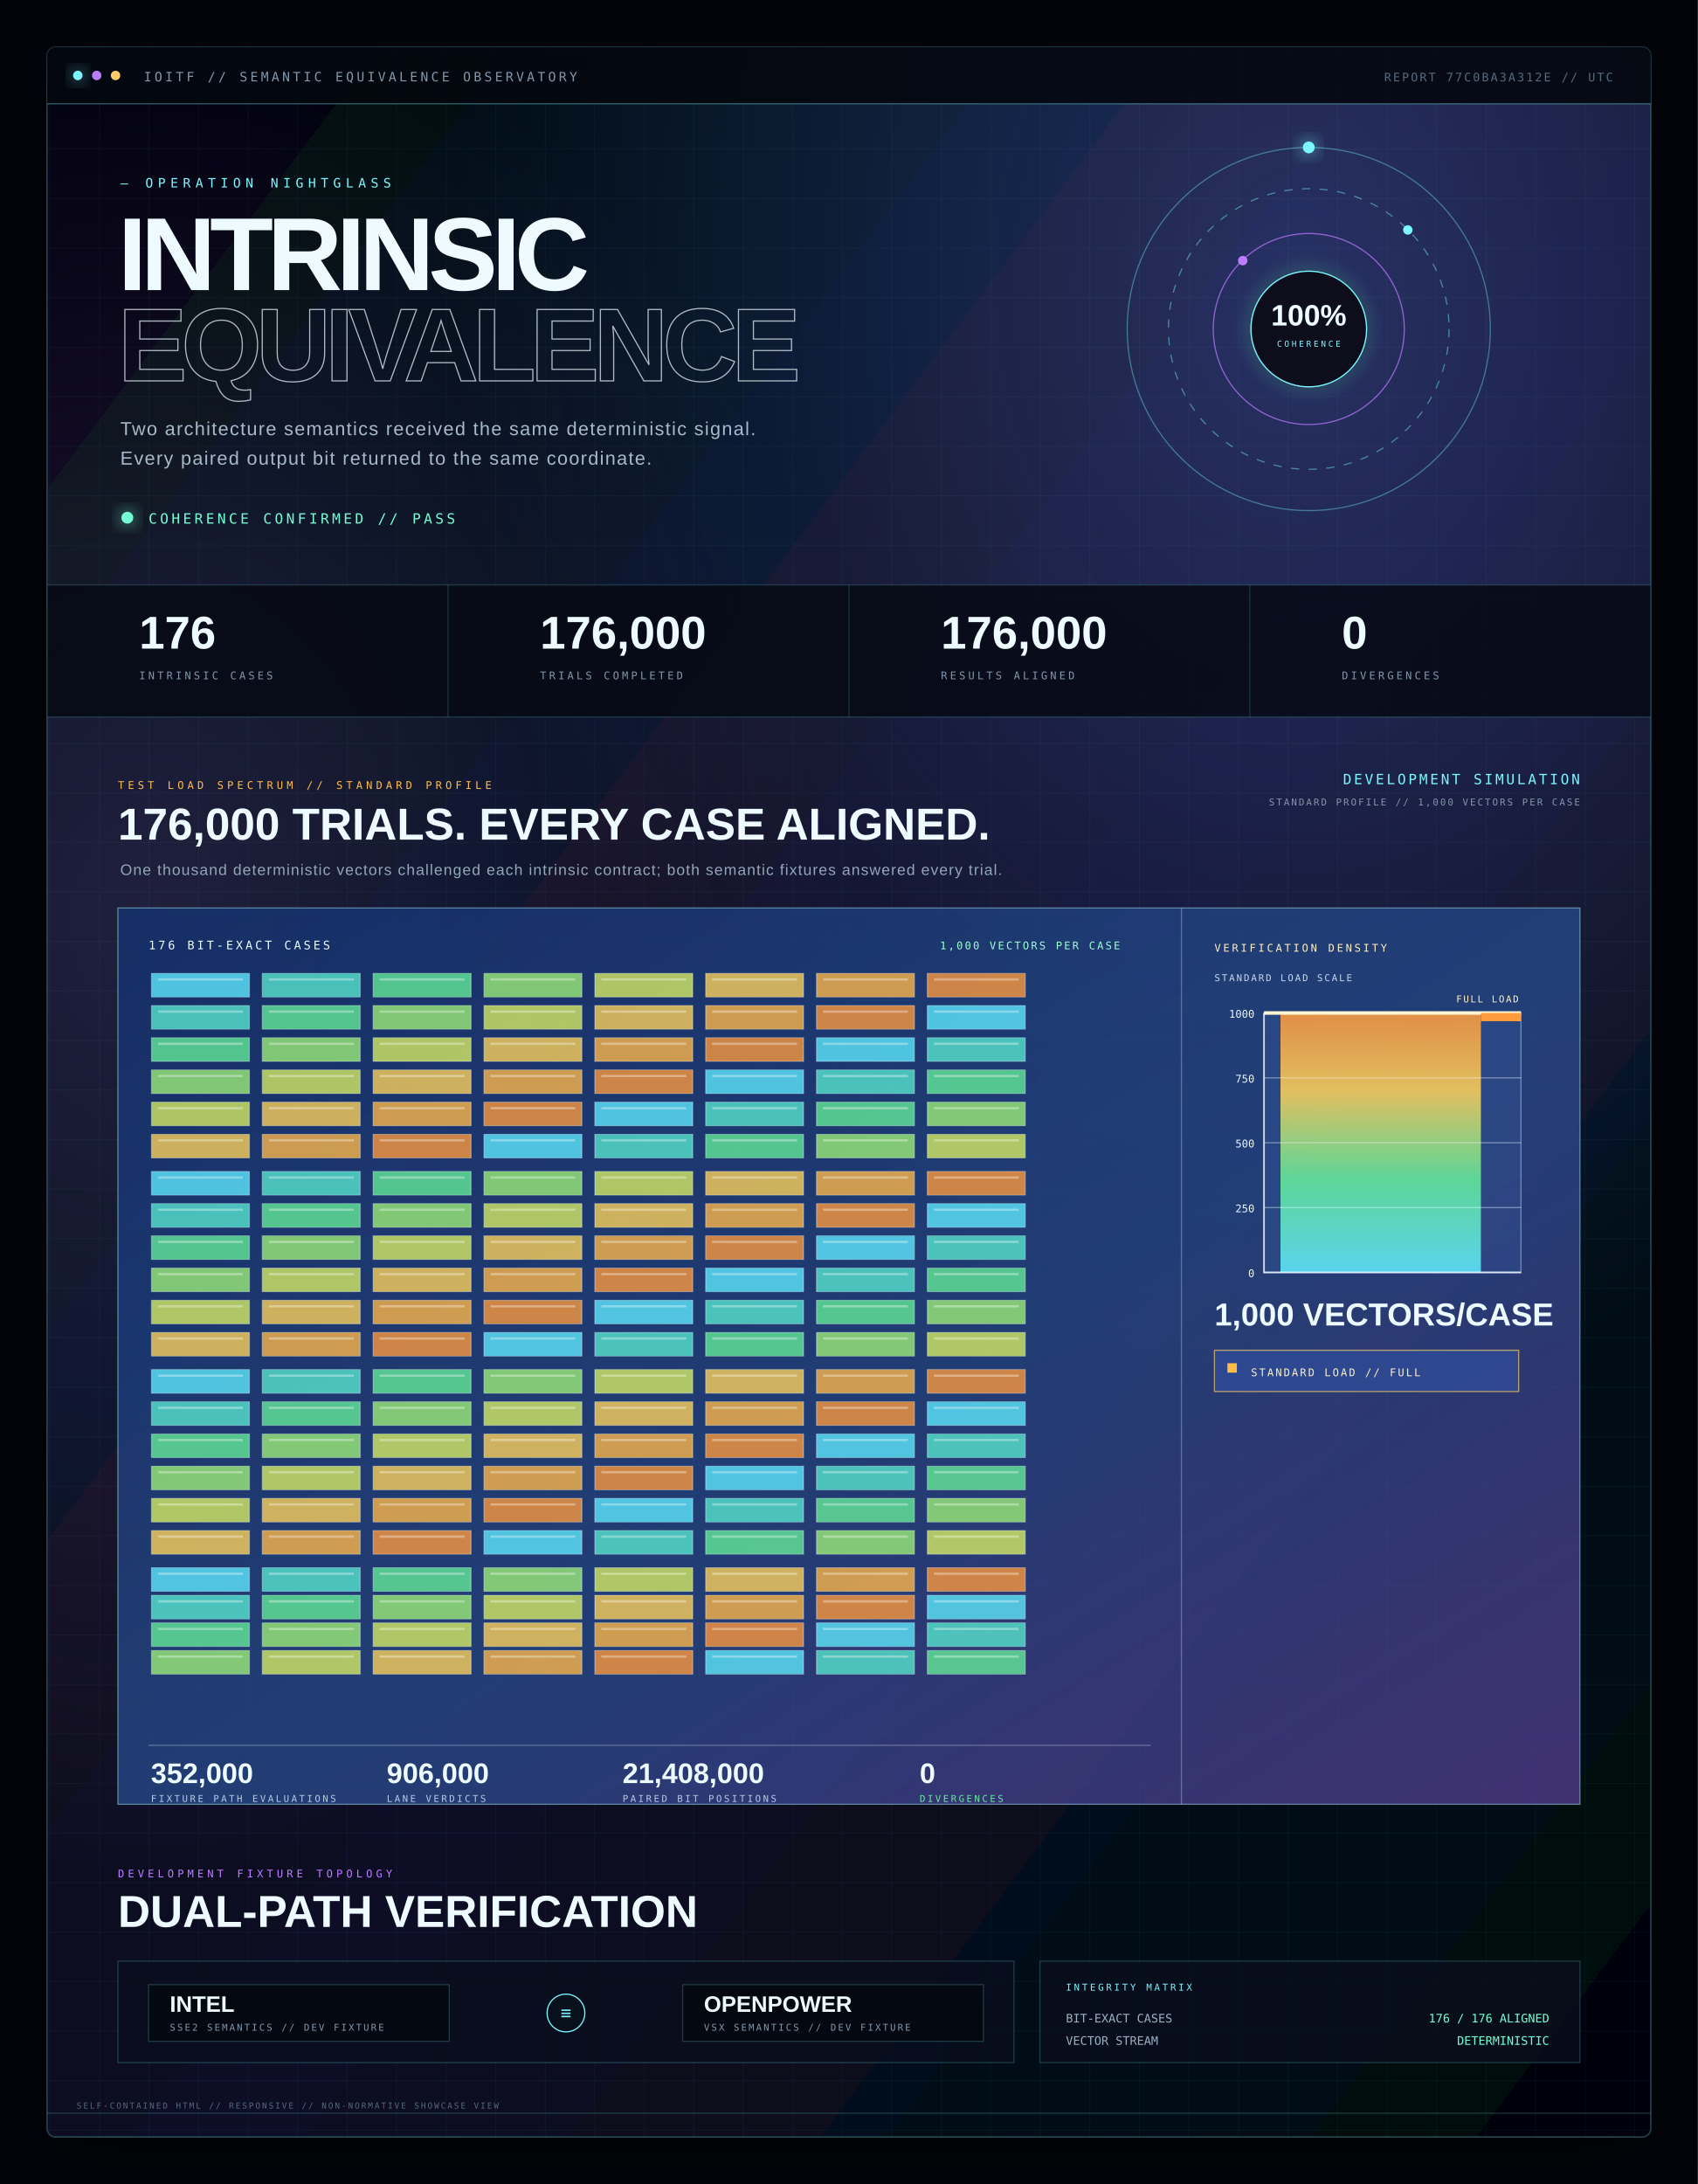
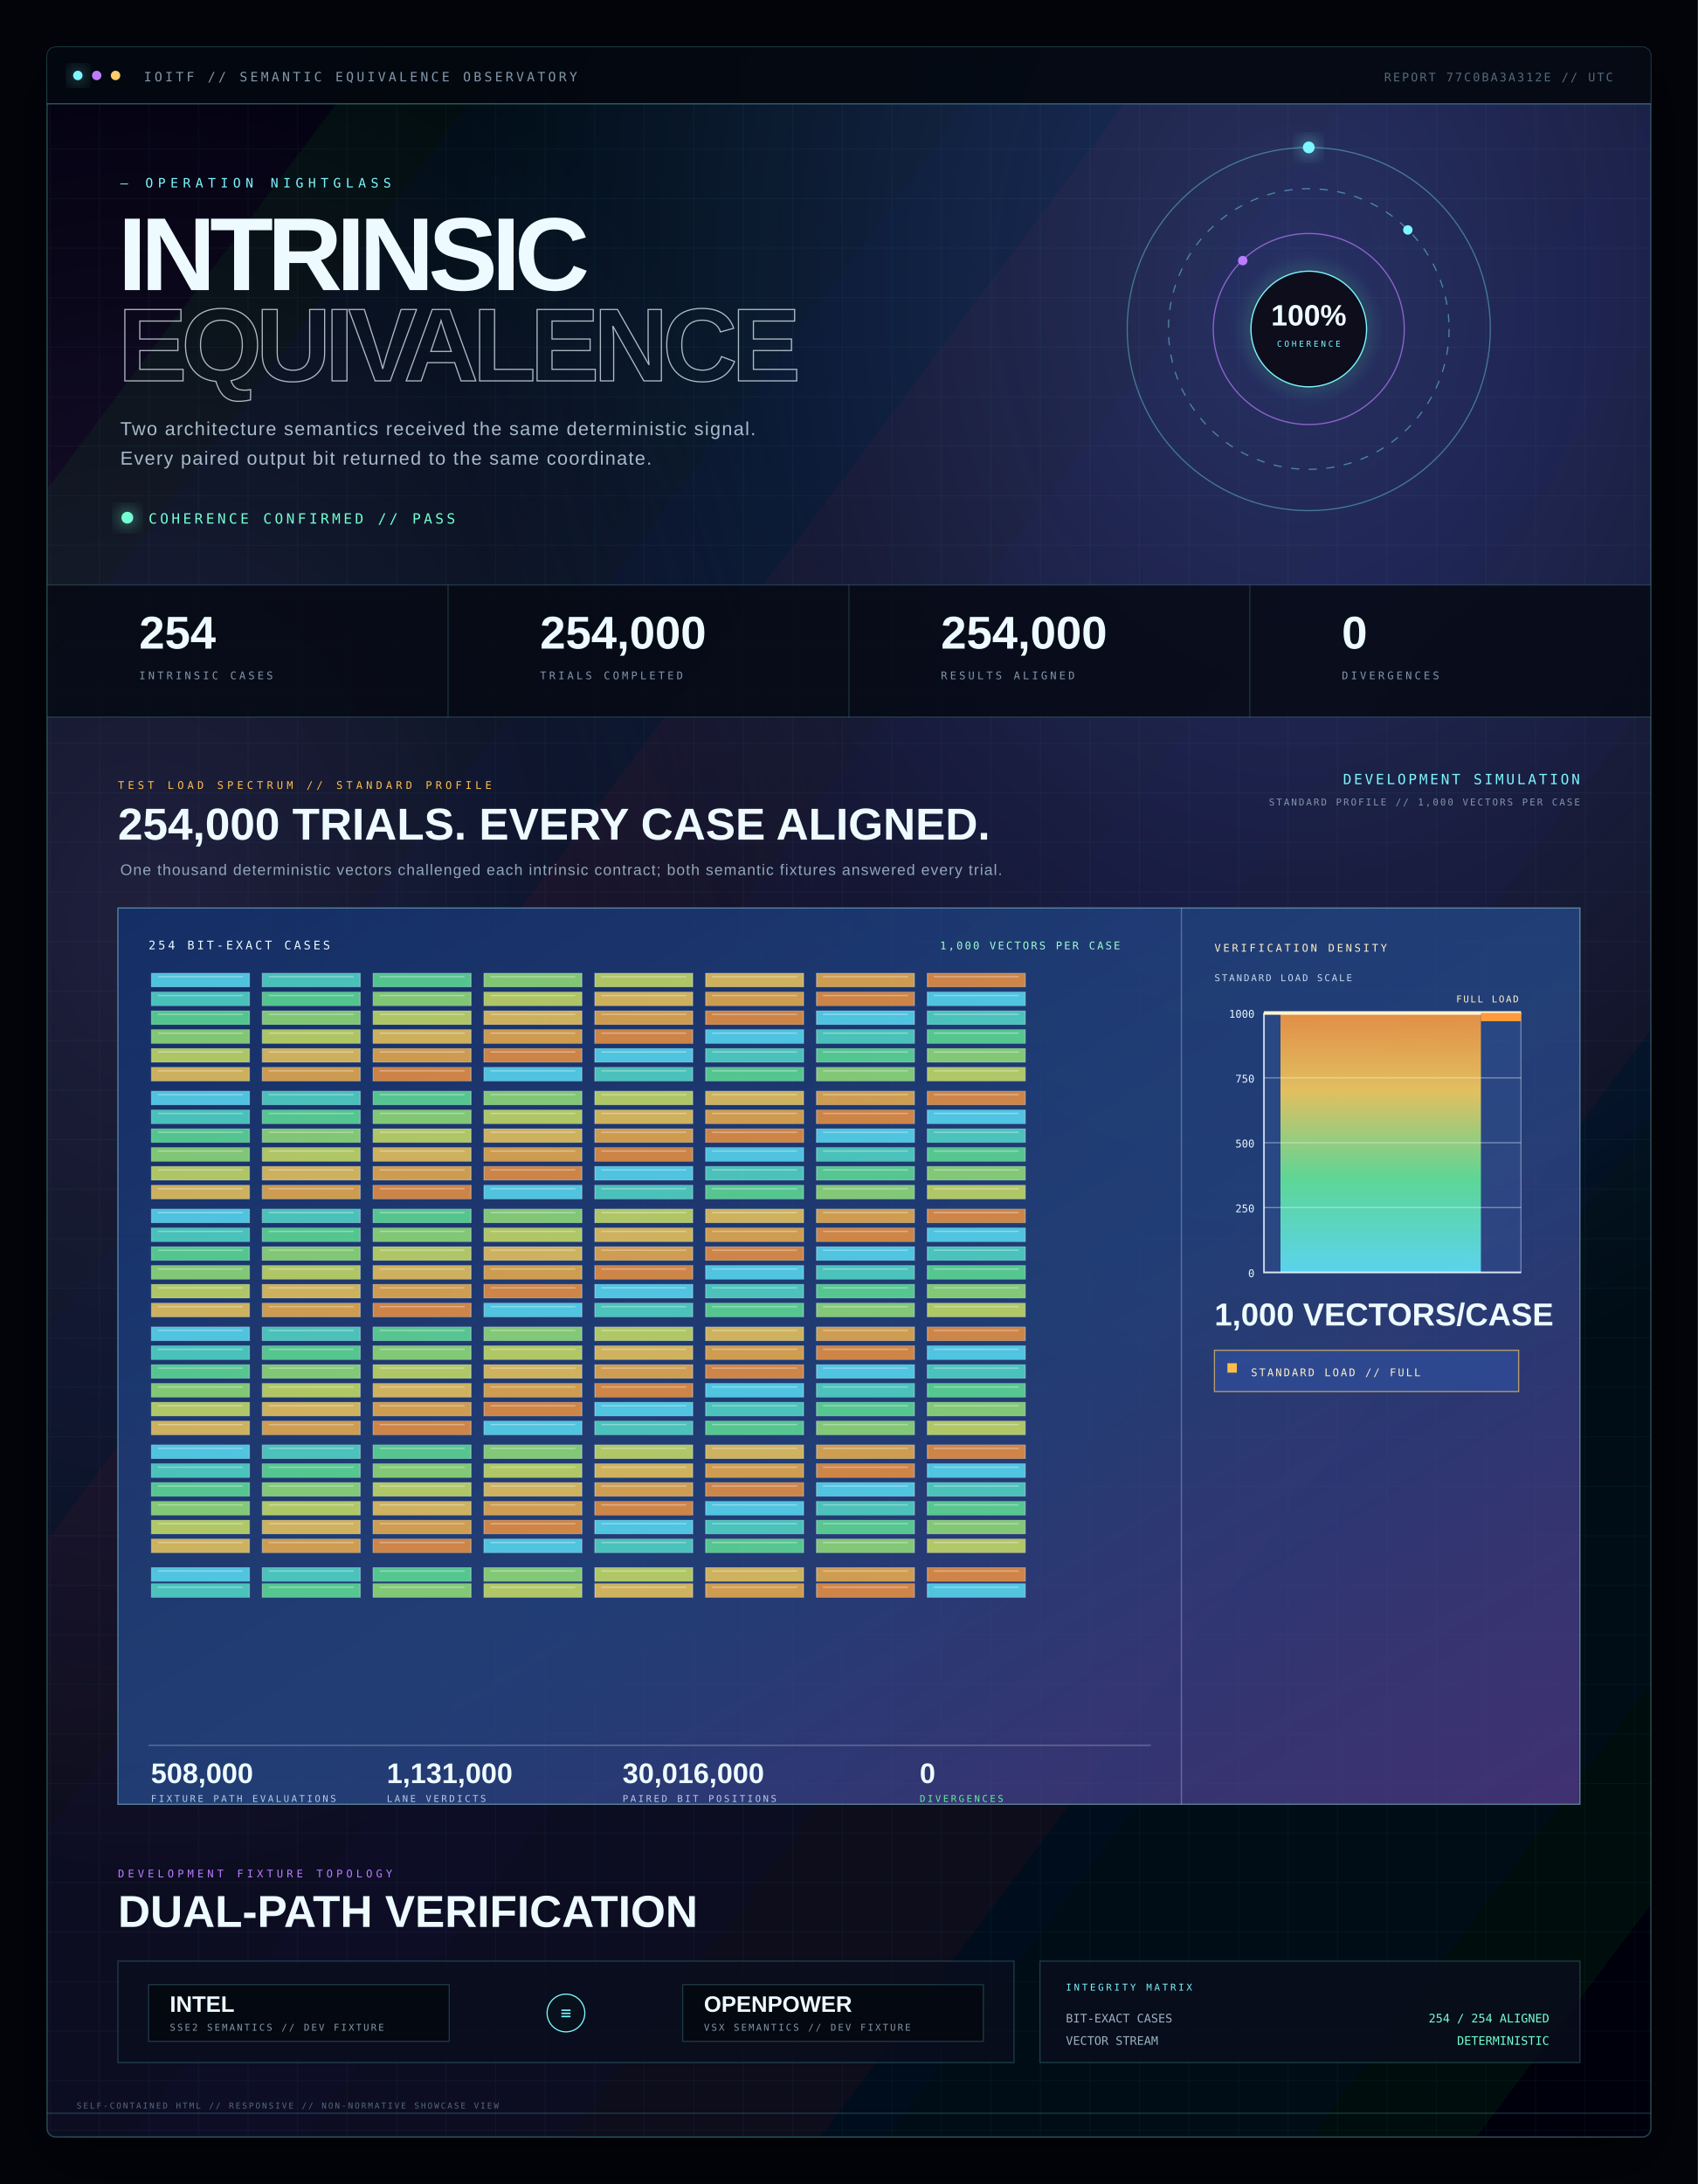
<svg xmlns="http://www.w3.org/2000/svg" width="1440" height="1852" viewBox="0 0 1440 1852" role="img" aria-labelledby="title description">
  <defs>
    <linearGradient id="background" x1="0" y1="0" x2="1" y2="1">
      <stop offset="0" stop-color="#02040a" />
      <stop offset="0.55" stop-color="#091126" />
      <stop offset="1" stop-color="#03050b" />
    </linearGradient>
    <radialGradient id="blue-glow" cx="78%" cy="12%" r="53%">
      <stop offset="0" stop-color="#6685ff" stop-opacity="0.3" />
      <stop offset="1" stop-color="#6685ff" stop-opacity="0" />
    </radialGradient>
    <radialGradient id="violet-glow" cx="6%" cy="42%" r="45%">
      <stop offset="0" stop-color="#bc7cff" stop-opacity="0.17" />
      <stop offset="1" stop-color="#bc7cff" stop-opacity="0" />
    </radialGradient>
    <linearGradient id="beam" x1="0" y1="0" x2="1" y2="0">
      <stop offset="0" stop-color="#6685ff" />
      <stop offset="0.5" stop-color="#7cf7ff" />
      <stop offset="1" stop-color="#bc7cff" />
    </linearGradient>
    <linearGradient id="load-spectrum" x1="0" y1="1" x2="0" y2="0">
      <stop offset="0" stop-color="#62eaff" />
      <stop offset="0.36" stop-color="#65ed9a" />
      <stop offset="0.7" stop-color="#ffd35a" />
      <stop offset="1" stop-color="#ff9a3d" />
    </linearGradient>
    <linearGradient id="load-panel" x1="0" y1="0" x2="1" y2="1">
      <stop offset="0" stop-color="#102b62" stop-opacity="0.88" />
      <stop offset="0.55" stop-color="#234785" stop-opacity="0.76" />
      <stop offset="1" stop-color="#58388d" stop-opacity="0.72" />
    </linearGradient>
    <pattern id="grid" width="42" height="42" patternUnits="userSpaceOnUse">
      <path d="M42 0H0V42" fill="none" stroke="#7cf7ff" stroke-opacity="0.055" />
    </pattern>
    <filter id="cyan-shadow" x="-80%" y="-80%" width="260%" height="260%">
      <feGaussianBlur stdDeviation="7" result="blur" />
      <feMerge>
        <feMergeNode in="blur" />
        <feMergeNode in="SourceGraphic" />
      </feMerge>
    </filter>
    <filter id="soft-shadow" x="-30%" y="-30%" width="160%" height="160%">
      <feDropShadow dx="0" dy="18" stdDeviation="26" flood-color="#000" flood-opacity="0.6" />
    </filter>
    <symbol id="case-tile" viewBox="0 0 84 32">
      <rect x="0.5" y="0.5" width="83" height="31" fill="currentColor" fill-opacity="0.78" stroke="#ecfbff" stroke-opacity="0.36" />
      <rect x="6" y="7" width="72" height="3" fill="#ffffff" fill-opacity="0.34" />
    </symbol>
    <clipPath id="window">
      <rect x="40" y="40" width="1360" height="1772" rx="7" />
    </clipPath>
  </defs>
  <rect width="1440" height="1852" fill="#02040a" />
  <g filter="url(#soft-shadow)">
    <rect x="40" y="40" width="1360" height="1772" rx="7" fill="url(#background)" stroke="#7cf7ff" stroke-opacity="0.24" />
  </g>
  <g clip-path="url(#window)">
    <rect x="40" y="40" width="1360" height="1772" fill="url(#blue-glow)" />
    <rect x="40" y="40" width="1360" height="1772" fill="url(#violet-glow)" />
    <rect x="40" y="40" width="1360" height="1772" fill="url(#grid)" />
    <rect x="40" y="40" width="1360" height="48" fill="#040810" fill-opacity="0.92" />
    <path d="M40 88H1400" stroke="#7cf7ff" stroke-opacity="0.36" />
    <circle cx="66" cy="64" r="4" fill="#7cf7ff" filter="url(#cyan-shadow)" />
    <circle cx="82" cy="64" r="4" fill="#bc7cff" />
    <circle cx="98" cy="64" r="4" fill="#ffcb6b" />
    <text x="122" y="69" fill="#8296aa" font-family="monospace" font-size="11" letter-spacing="2.4">IOITF // SEMANTIC EQUIVALENCE OBSERVATORY</text>
    <text x="1368" y="69" text-anchor="end" fill="#53697d" font-family="monospace" font-size="10" letter-spacing="1.5">REPORT 77C0BA3A312E // UTC</text>
    <text x="102" y="159" fill="#7cf7ff" font-family="monospace" font-size="11" letter-spacing="4">—  OPERATION NIGHTGLASS</text>
    <text x="100" y="246" fill="#edfaff" font-family="Arial, sans-serif" font-size="88" font-weight="800" letter-spacing="-5">INTRINSIC</text>
    <text x="100" y="323" fill="none" stroke="#edfaff" stroke-opacity="0.72" font-family="Arial, sans-serif" font-size="88" font-weight="800" letter-spacing="-5">EQUIVALENCE</text>
    <text x="102" y="369" fill="#a7bacb" font-family="Arial, sans-serif" font-size="16" letter-spacing="1">Two architecture semantics received the same deterministic signal.</text>
    <text x="102" y="394" fill="#a7bacb" font-family="Arial, sans-serif" font-size="16" letter-spacing="1">Every paired output bit returned to the same coordinate.</text>
    <circle cx="108" cy="439" r="5" fill="#73ffd2" filter="url(#cyan-shadow)" />
    <text x="126" y="444" fill="#73ffd2" font-family="monospace" font-size="12" letter-spacing="2.5">COHERENCE CONFIRMED // PASS</text>
    <g transform="translate(1110 279)">
      <circle r="154" fill="none" stroke="#7cf7ff" stroke-opacity="0.38" />
      <circle r="119" fill="none" stroke="#7cf7ff" stroke-opacity="0.45" stroke-dasharray="7 8" />
      <circle r="81" fill="none" stroke="#bc7cff" stroke-opacity="0.7" />
      <circle r="49" fill="#07101c" stroke="#7cf7ff" filter="url(#cyan-shadow)" />
      <circle cy="-154" r="5" fill="#7cf7ff" filter="url(#cyan-shadow)" />
      <circle cx="84" cy="-84" r="4" fill="#7cf7ff" />
      <circle cx="-56" cy="-58" r="4" fill="#bc7cff" />
      <g>
        <text y="-3" text-anchor="middle" fill="#edfaff" font-family="Arial, sans-serif" font-size="25" font-weight="700">100%</text>
        <text y="15" text-anchor="middle" fill="#7cf7ff" font-family="monospace" font-size="7" letter-spacing="2">COHERENCE</text>
      </g>
    </g>
    <g transform="translate(40 496)">
      <rect width="1360" height="112" fill="#060a14" fill-opacity="0.86" stroke="#7cf7ff" stroke-opacity="0.18" />
      <path d="M340 0V112M680 0V112M1020 0V112" stroke="#7cf7ff" stroke-opacity="0.16" />
      <g font-family="Arial, sans-serif">
-         <text x="78" y="54" fill="#edfaff" font-size="39" font-weight="700">176</text>
+         <text x="78" y="54" fill="#edfaff" font-size="39" font-weight="700">254</text>
        <text x="78" y="80" fill="#8296aa" font-family="monospace" font-size="9" letter-spacing="2.3">INTRINSIC CASES</text>
-         <text x="418" y="54" fill="#edfaff" font-size="39" font-weight="700">176,000</text>
+         <text x="418" y="54" fill="#edfaff" font-size="39" font-weight="700">254,000</text>
        <text x="418" y="80" fill="#8296aa" font-family="monospace" font-size="9" letter-spacing="2.3">TRIALS COMPLETED</text>
-         <text x="758" y="54" fill="#edfaff" font-size="39" font-weight="700">176,000</text>
+         <text x="758" y="54" fill="#edfaff" font-size="39" font-weight="700">254,000</text>
        <text x="758" y="80" fill="#8296aa" font-family="monospace" font-size="9" letter-spacing="2.3">RESULTS ALIGNED</text>
        <text x="1098" y="54" fill="#edfaff" font-size="39" font-weight="700">0</text>
        <text x="1098" y="80" fill="#8296aa" font-family="monospace" font-size="9" letter-spacing="2.3">DIVERGENCES</text>
      </g>
    </g>
    <text x="100" y="669" fill="#ffbd4a" font-family="monospace" font-size="9" letter-spacing="3">TEST LOAD SPECTRUM // STANDARD PROFILE</text>
    <text x="1340" y="665" text-anchor="end" fill="#7cf7ff" font-family="monospace" font-size="12" letter-spacing="2">DEVELOPMENT SIMULATION</text>
    <text x="1340" y="683" text-anchor="end" fill="#8296aa" font-family="monospace" font-size="8" letter-spacing="1.5">STANDARD PROFILE // 1,000 VECTORS PER CASE</text>
-     <text x="100" y="712" fill="#edfaff" font-family="Arial, sans-serif" font-size="38" font-weight="750">176,000 TRIALS. EVERY CASE ALIGNED.</text>
+     <text x="100" y="712" fill="#edfaff" font-family="Arial, sans-serif" font-size="38" font-weight="750">254,000 TRIALS. EVERY CASE ALIGNED.</text>
    <text x="102" y="742" fill="#91a7b9" font-family="Arial, sans-serif" font-size="13" letter-spacing="0.8">One thousand deterministic vectors challenged each intrinsic contract; both semantic fixtures answered every trial.</text>
    <g transform="translate(100 770)">
      <rect width="1240" height="760" fill="url(#load-panel)" stroke="#a7efff" stroke-opacity="0.48" />
      <rect x="1" y="1" width="1238" height="758" fill="#6d8dff" fill-opacity="0.045" />
      <path d="M902 0V760" stroke="#d7eaff" stroke-opacity="0.32" />
-       <text x="26" y="35" fill="#ecfbff" font-family="monospace" font-size="10" letter-spacing="2.2">176 BIT-EXACT CASES</text>
+       <text x="26" y="35" fill="#ecfbff" font-family="monospace" font-size="10" letter-spacing="2.2">254 BIT-EXACT CASES</text>
      <text x="850" y="35" text-anchor="end" fill="#9fffd2" font-family="monospace" font-size="9" letter-spacing="1.6">1,000 VECTORS PER CASE</text>
-       <g id="case-grid-half" transform="translate(28 55) scale(1 0.65)">
+       <g id="case-grid-half" transform="translate(28 55) scale(1 0.38)">
        <use href="#case-tile" color="#5eeaff" x="0" y="0" width="84" height="32" />
        <use href="#case-tile" color="#57e8cf" x="94" y="0" width="84" height="32" />
        <use href="#case-tile" color="#65ed9a" x="188" y="0" width="84" height="32" />
        <use href="#case-tile" color="#9eef79" x="282" y="0" width="84" height="32" />
        <use href="#case-tile" color="#d8ee64" x="376" y="0" width="84" height="32" />
        <use href="#case-tile" color="#ffd35a" x="470" y="0" width="84" height="32" />
        <use href="#case-tile" color="#ffb949" x="564" y="0" width="84" height="32" />
        <use href="#case-tile" color="#ff9a3d" x="658" y="0" width="84" height="32" />
        <use href="#case-tile" color="#57e8cf" x="0" y="42" width="84" height="32" />
        <use href="#case-tile" color="#65ed9a" x="94" y="42" width="84" height="32" />
        <use href="#case-tile" color="#9eef79" x="188" y="42" width="84" height="32" />
        <use href="#case-tile" color="#d8ee64" x="282" y="42" width="84" height="32" />
        <use href="#case-tile" color="#ffd35a" x="376" y="42" width="84" height="32" />
        <use href="#case-tile" color="#ffb949" x="470" y="42" width="84" height="32" />
        <use href="#case-tile" color="#ff9a3d" x="564" y="42" width="84" height="32" />
        <use href="#case-tile" color="#5eeaff" x="658" y="42" width="84" height="32" />
        <use href="#case-tile" color="#65ed9a" x="0" y="84" width="84" height="32" />
        <use href="#case-tile" color="#9eef79" x="94" y="84" width="84" height="32" />
        <use href="#case-tile" color="#d8ee64" x="188" y="84" width="84" height="32" />
        <use href="#case-tile" color="#ffd35a" x="282" y="84" width="84" height="32" />
        <use href="#case-tile" color="#ffb949" x="376" y="84" width="84" height="32" />
        <use href="#case-tile" color="#ff9a3d" x="470" y="84" width="84" height="32" />
        <use href="#case-tile" color="#5eeaff" x="564" y="84" width="84" height="32" />
        <use href="#case-tile" color="#57e8cf" x="658" y="84" width="84" height="32" />
        <use href="#case-tile" color="#9eef79" x="0" y="126" width="84" height="32" />
        <use href="#case-tile" color="#d8ee64" x="94" y="126" width="84" height="32" />
        <use href="#case-tile" color="#ffd35a" x="188" y="126" width="84" height="32" />
        <use href="#case-tile" color="#ffb949" x="282" y="126" width="84" height="32" />
        <use href="#case-tile" color="#ff9a3d" x="376" y="126" width="84" height="32" />
        <use href="#case-tile" color="#5eeaff" x="470" y="126" width="84" height="32" />
        <use href="#case-tile" color="#57e8cf" x="564" y="126" width="84" height="32" />
        <use href="#case-tile" color="#65ed9a" x="658" y="126" width="84" height="32" />
        <use href="#case-tile" color="#d8ee64" x="0" y="168" width="84" height="32" />
        <use href="#case-tile" color="#ffd35a" x="94" y="168" width="84" height="32" />
        <use href="#case-tile" color="#ffb949" x="188" y="168" width="84" height="32" />
        <use href="#case-tile" color="#ff9a3d" x="282" y="168" width="84" height="32" />
        <use href="#case-tile" color="#5eeaff" x="376" y="168" width="84" height="32" />
        <use href="#case-tile" color="#57e8cf" x="470" y="168" width="84" height="32" />
        <use href="#case-tile" color="#65ed9a" x="564" y="168" width="84" height="32" />
        <use href="#case-tile" color="#9eef79" x="658" y="168" width="84" height="32" />
        <use href="#case-tile" color="#ffd35a" x="0" y="210" width="84" height="32" />
        <use href="#case-tile" color="#ffb949" x="94" y="210" width="84" height="32" />
        <use href="#case-tile" color="#ff9a3d" x="188" y="210" width="84" height="32" />
        <use href="#case-tile" color="#5eeaff" x="282" y="210" width="84" height="32" />
        <use href="#case-tile" color="#57e8cf" x="376" y="210" width="84" height="32" />
        <use href="#case-tile" color="#65ed9a" x="470" y="210" width="84" height="32" />
        <use href="#case-tile" color="#9eef79" x="564" y="210" width="84" height="32" />
        <use href="#case-tile" color="#d8ee64" x="658" y="210" width="84" height="32" />
      </g>
-       <use href="#case-grid-half" transform="translate(0 168)" />
-       <use href="#case-grid-half" transform="translate(0 336)" />
-       <g transform="translate(28 559) scale(1 0.65)">
+       <use href="#case-grid-half" transform="translate(0 100)" />
+       <use href="#case-grid-half" transform="translate(0 200)" />
+       <use href="#case-grid-half" transform="translate(0 300)" />
+       <use href="#case-grid-half" transform="translate(0 400)" />
+       <g transform="translate(28 559) scale(1 0.38)">
        <use href="#case-tile" color="#5eeaff" x="0" y="0" width="84" height="32" />
        <use href="#case-tile" color="#57e8cf" x="94" y="0" width="84" height="32" />
        <use href="#case-tile" color="#65ed9a" x="188" y="0" width="84" height="32" />
        <use href="#case-tile" color="#9eef79" x="282" y="0" width="84" height="32" />
        <use href="#case-tile" color="#d8ee64" x="376" y="0" width="84" height="32" />
        <use href="#case-tile" color="#ffd35a" x="470" y="0" width="84" height="32" />
        <use href="#case-tile" color="#ffb949" x="564" y="0" width="84" height="32" />
        <use href="#case-tile" color="#ff9a3d" x="658" y="0" width="84" height="32" />
        <use href="#case-tile" color="#57e8cf" x="0" y="36" width="84" height="32" />
        <use href="#case-tile" color="#65ed9a" x="94" y="36" width="84" height="32" />
        <use href="#case-tile" color="#9eef79" x="188" y="36" width="84" height="32" />
        <use href="#case-tile" color="#d8ee64" x="282" y="36" width="84" height="32" />
        <use href="#case-tile" color="#ffd35a" x="376" y="36" width="84" height="32" />
        <use href="#case-tile" color="#ffb949" x="470" y="36" width="84" height="32" />
        <use href="#case-tile" color="#ff9a3d" x="564" y="36" width="84" height="32" />
        <use href="#case-tile" color="#5eeaff" x="658" y="36" width="84" height="32" />
-         <use href="#case-tile" color="#65ed9a" x="0" y="72" width="84" height="32" />
-         <use href="#case-tile" color="#9eef79" x="94" y="72" width="84" height="32" />
-         <use href="#case-tile" color="#d8ee64" x="188" y="72" width="84" height="32" />
-         <use href="#case-tile" color="#ffd35a" x="282" y="72" width="84" height="32" />
-         <use href="#case-tile" color="#ffb949" x="376" y="72" width="84" height="32" />
-         <use href="#case-tile" color="#ff9a3d" x="470" y="72" width="84" height="32" />
-         <use href="#case-tile" color="#5eeaff" x="564" y="72" width="84" height="32" />
-         <use href="#case-tile" color="#57e8cf" x="658" y="72" width="84" height="32" />
-         <use href="#case-tile" color="#9eef79" x="0" y="108" width="84" height="32" />
-         <use href="#case-tile" color="#d8ee64" x="94" y="108" width="84" height="32" />
-         <use href="#case-tile" color="#ffd35a" x="188" y="108" width="84" height="32" />
-         <use href="#case-tile" color="#ffb949" x="282" y="108" width="84" height="32" />
-         <use href="#case-tile" color="#ff9a3d" x="376" y="108" width="84" height="32" />
-         <use href="#case-tile" color="#5eeaff" x="470" y="108" width="84" height="32" />
-         <use href="#case-tile" color="#57e8cf" x="564" y="108" width="84" height="32" />
-         <use href="#case-tile" color="#65ed9a" x="658" y="108" width="84" height="32" />
      </g>
      <path d="M26 710H876" stroke="#eef8ff" stroke-opacity="0.28" />
      <g font-family="Arial, sans-serif">
-         <text x="28" y="742" fill="#edfaff" font-size="24" font-weight="700">352,000</text>
+         <text x="28" y="742" fill="#edfaff" font-size="24" font-weight="700">508,000</text>
        <text x="28" y="758" fill="#b5cae4" font-family="monospace" font-size="8" letter-spacing="1.8">FIXTURE PATH EVALUATIONS</text>
-         <text x="228" y="742" fill="#edfaff" font-size="24" font-weight="700">906,000</text>
+         <text x="228" y="742" fill="#edfaff" font-size="24" font-weight="700">1,131,000</text>
        <text x="228" y="758" fill="#b5cae4" font-family="monospace" font-size="8" letter-spacing="1.8">LANE VERDICTS</text>
-         <text x="428" y="742" fill="#edfaff" font-size="24" font-weight="700">21,408,000</text>
+         <text x="428" y="742" fill="#edfaff" font-size="24" font-weight="700">30,016,000</text>
        <text x="428" y="758" fill="#b5cae4" font-family="monospace" font-size="8" letter-spacing="1.8">PAIRED BIT POSITIONS</text>
        <text x="680" y="742" fill="#edfaff" font-size="24" font-weight="700">0</text>
        <text x="680" y="758" fill="#65ed9a" font-family="monospace" font-size="8" letter-spacing="1.8">DIVERGENCES</text>
      </g>
      <g transform="translate(930 27)">
        <text x="0" y="10" fill="#fff0c6" font-family="monospace" font-size="9" letter-spacing="2">VERIFICATION DENSITY</text>
        <text x="0" y="35" fill="#c6d8ee" font-family="monospace" font-size="8" letter-spacing="1.4">STANDARD LOAD SCALE</text>
        <g transform="translate(0 62)">
          <rect x="42" y="0" width="218" height="220" fill="#436ab2" fill-opacity="0.22" stroke="#d9eaff" stroke-opacity="0.42" />
          <rect x="56" y="0" width="170" height="220" fill="url(#load-spectrum)" fill-opacity="0.86" />
          <path d="M42 0H260M42 55H260M42 110H260M42 165H260M42 220H260" stroke="#edf7ff" stroke-opacity="0.42" />
          <path d="M42 0V220H260" fill="none" stroke="#edf7ff" stroke-width="1.5" stroke-opacity="0.72" />
          <path d="M42 0H260" stroke="#fff4d0" stroke-width="3" />
          <rect x="226" y="0" width="34" height="7" fill="#ff9a3d" />
          <g fill="#ecf7ff" font-family="monospace" font-size="9" text-anchor="end">
            <text x="34" y="4">1000</text>
            <text x="34" y="59">750</text>
            <text x="34" y="114">500</text>
            <text x="34" y="169">250</text>
            <text x="34" y="224">0</text>
          </g>
          <text x="258" y="-9" text-anchor="end" fill="#fff0c6" font-family="monospace" font-size="8" letter-spacing="1.2">FULL LOAD</text>
        </g>
        <text x="0" y="327" fill="#edfaff" font-family="Arial, sans-serif" font-size="27" font-weight="750">1,000 VECTORS/CASE</text>
        <rect x="0" y="348" width="258" height="35" fill="#304f9d" fill-opacity="0.7" stroke="#ffcf62" stroke-opacity="0.65" />
        <rect x="11" y="359" width="8" height="8" fill="#ffbd4a" />
        <text x="31" y="370" fill="#fff0c6" font-family="monospace" font-size="9" letter-spacing="1.5">STANDARD LOAD // FULL</text>
      </g>
    </g>
    <text x="100" y="1592" fill="#bc7cff" font-family="monospace" font-size="9" letter-spacing="3">DEVELOPMENT FIXTURE TOPOLOGY</text>
    <text x="100" y="1634" fill="#edfaff" font-family="Arial, sans-serif" font-size="38" font-weight="750">DUAL-PATH VERIFICATION</text>
    <g transform="translate(100 1663)">
      <rect width="760" height="86" fill="#090e1c" fill-opacity="0.82" stroke="#7cf7ff" stroke-opacity="0.2" />
      <rect x="26" y="20" width="255" height="48" fill="#040810" stroke="#7cf7ff" stroke-opacity="0.2" />
      <text x="44" y="43" fill="#edfaff" font-family="Arial, sans-serif" font-size="19" font-weight="700">INTEL</text>
      <text x="44" y="59" fill="#8296aa" font-family="monospace" font-size="8" letter-spacing="1.5">SSE2 SEMANTICS // DEV FIXTURE</text>
      <path d="M301 44H459" stroke="url(#beam)" stroke-width="2" filter="url(#cyan-shadow)" />
      <circle cx="380" cy="44" r="16" fill="#08101b" stroke="#7cf7ff" />
      <text x="380" y="49" text-anchor="middle" fill="#7cf7ff" font-family="monospace" font-size="15">≡</text>
      <rect x="479" y="20" width="255" height="48" fill="#040810" stroke="#7cf7ff" stroke-opacity="0.2" />
      <text x="497" y="43" fill="#edfaff" font-family="Arial, sans-serif" font-size="19" font-weight="700">OPENPOWER</text>
      <text x="497" y="59" fill="#8296aa" font-family="monospace" font-size="8" letter-spacing="1.5">VSX SEMANTICS // DEV FIXTURE</text>
    </g>
    <g transform="translate(882 1663)">
      <rect width="458" height="86" fill="#090e1c" fill-opacity="0.82" stroke="#7cf7ff" stroke-opacity="0.2" />
      <text x="22" y="25" fill="#7cf7ff" font-family="monospace" font-size="8" letter-spacing="2">INTEGRITY MATRIX</text>
      <text x="22" y="52" fill="#9cb0c2" font-family="monospace" font-size="10">BIT-EXACT CASES</text>
-       <text x="432" y="52" text-anchor="end" fill="#73ffd2" font-family="monospace" font-size="10">176 / 176 ALIGNED</text>
+       <text x="432" y="52" text-anchor="end" fill="#73ffd2" font-family="monospace" font-size="10">254 / 254 ALIGNED</text>
      <text x="22" y="71" fill="#9cb0c2" font-family="monospace" font-size="10">VECTOR STREAM</text>
      <text x="432" y="71" text-anchor="end" fill="#73ffd2" font-family="monospace" font-size="10">DETERMINISTIC</text>
    </g>
    <path d="M40 1792H1400" stroke="#7cf7ff" stroke-opacity="0.2" />
    <text x="65" y="1788" fill="#53697d" font-family="monospace" font-size="7" letter-spacing="1.4">SELF-CONTAINED HTML // RESPONSIVE // NON-NORMATIVE SHOWCASE VIEW</text>
  </g>
</svg>
